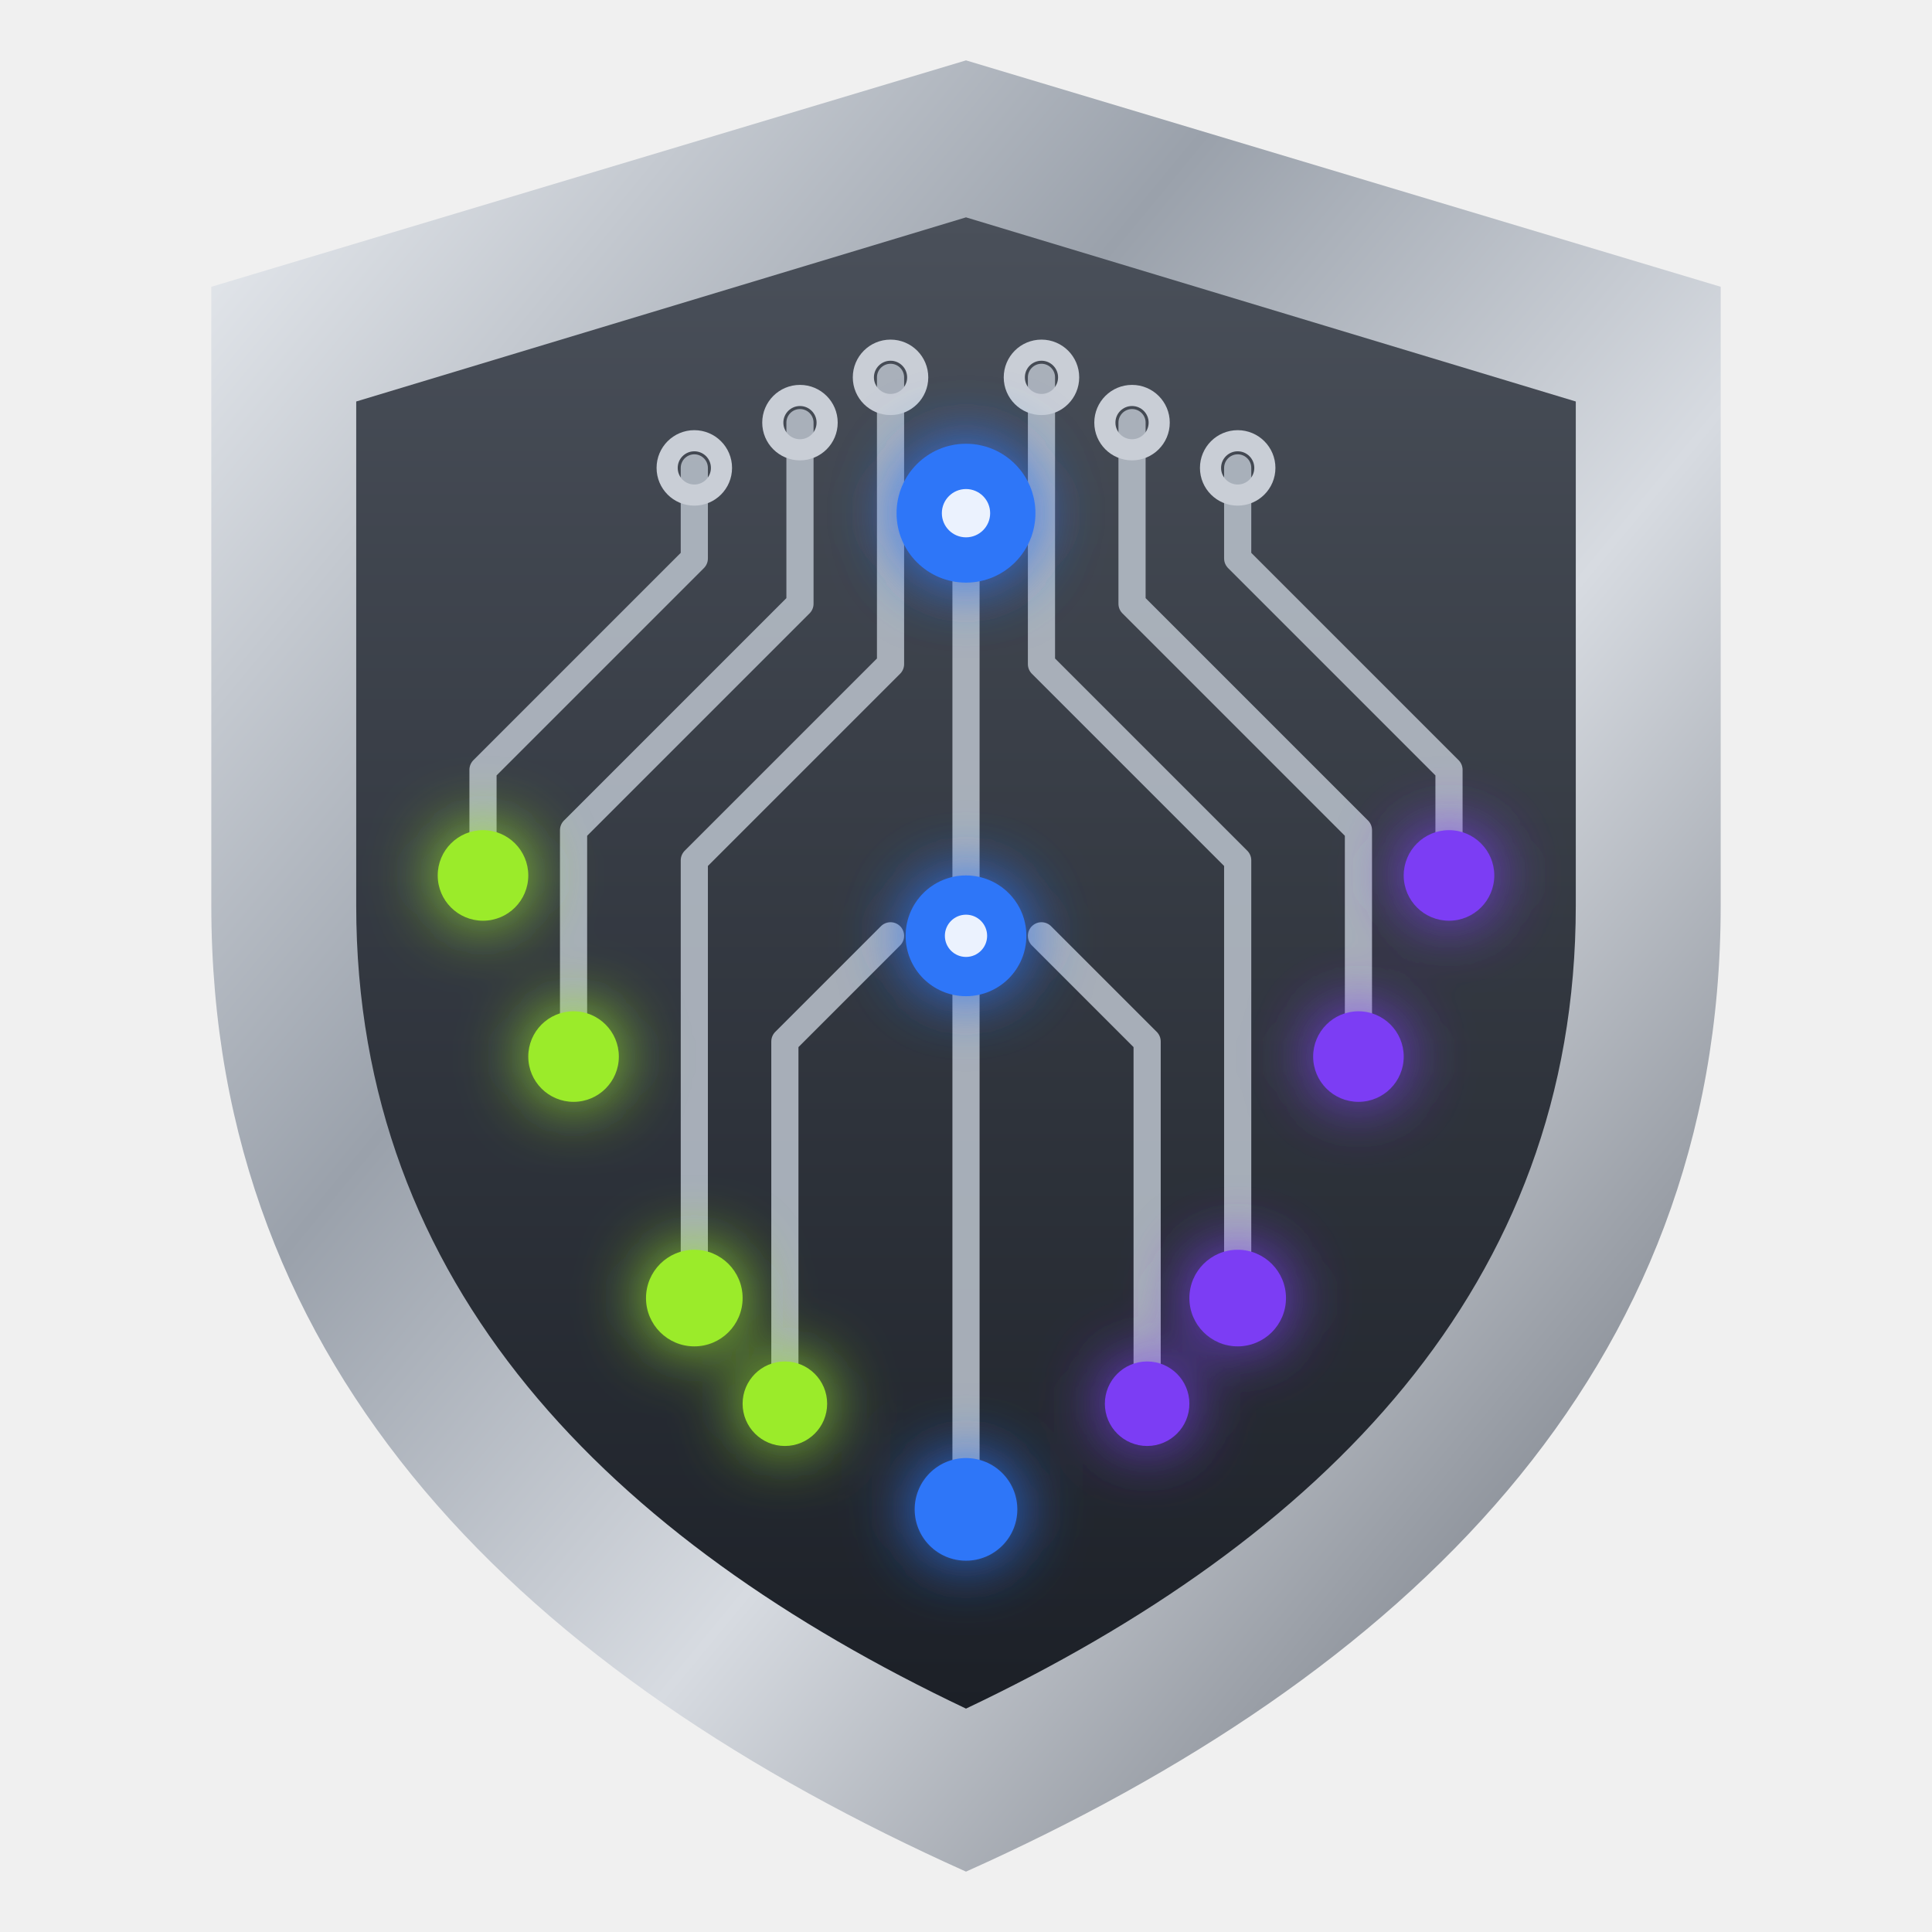
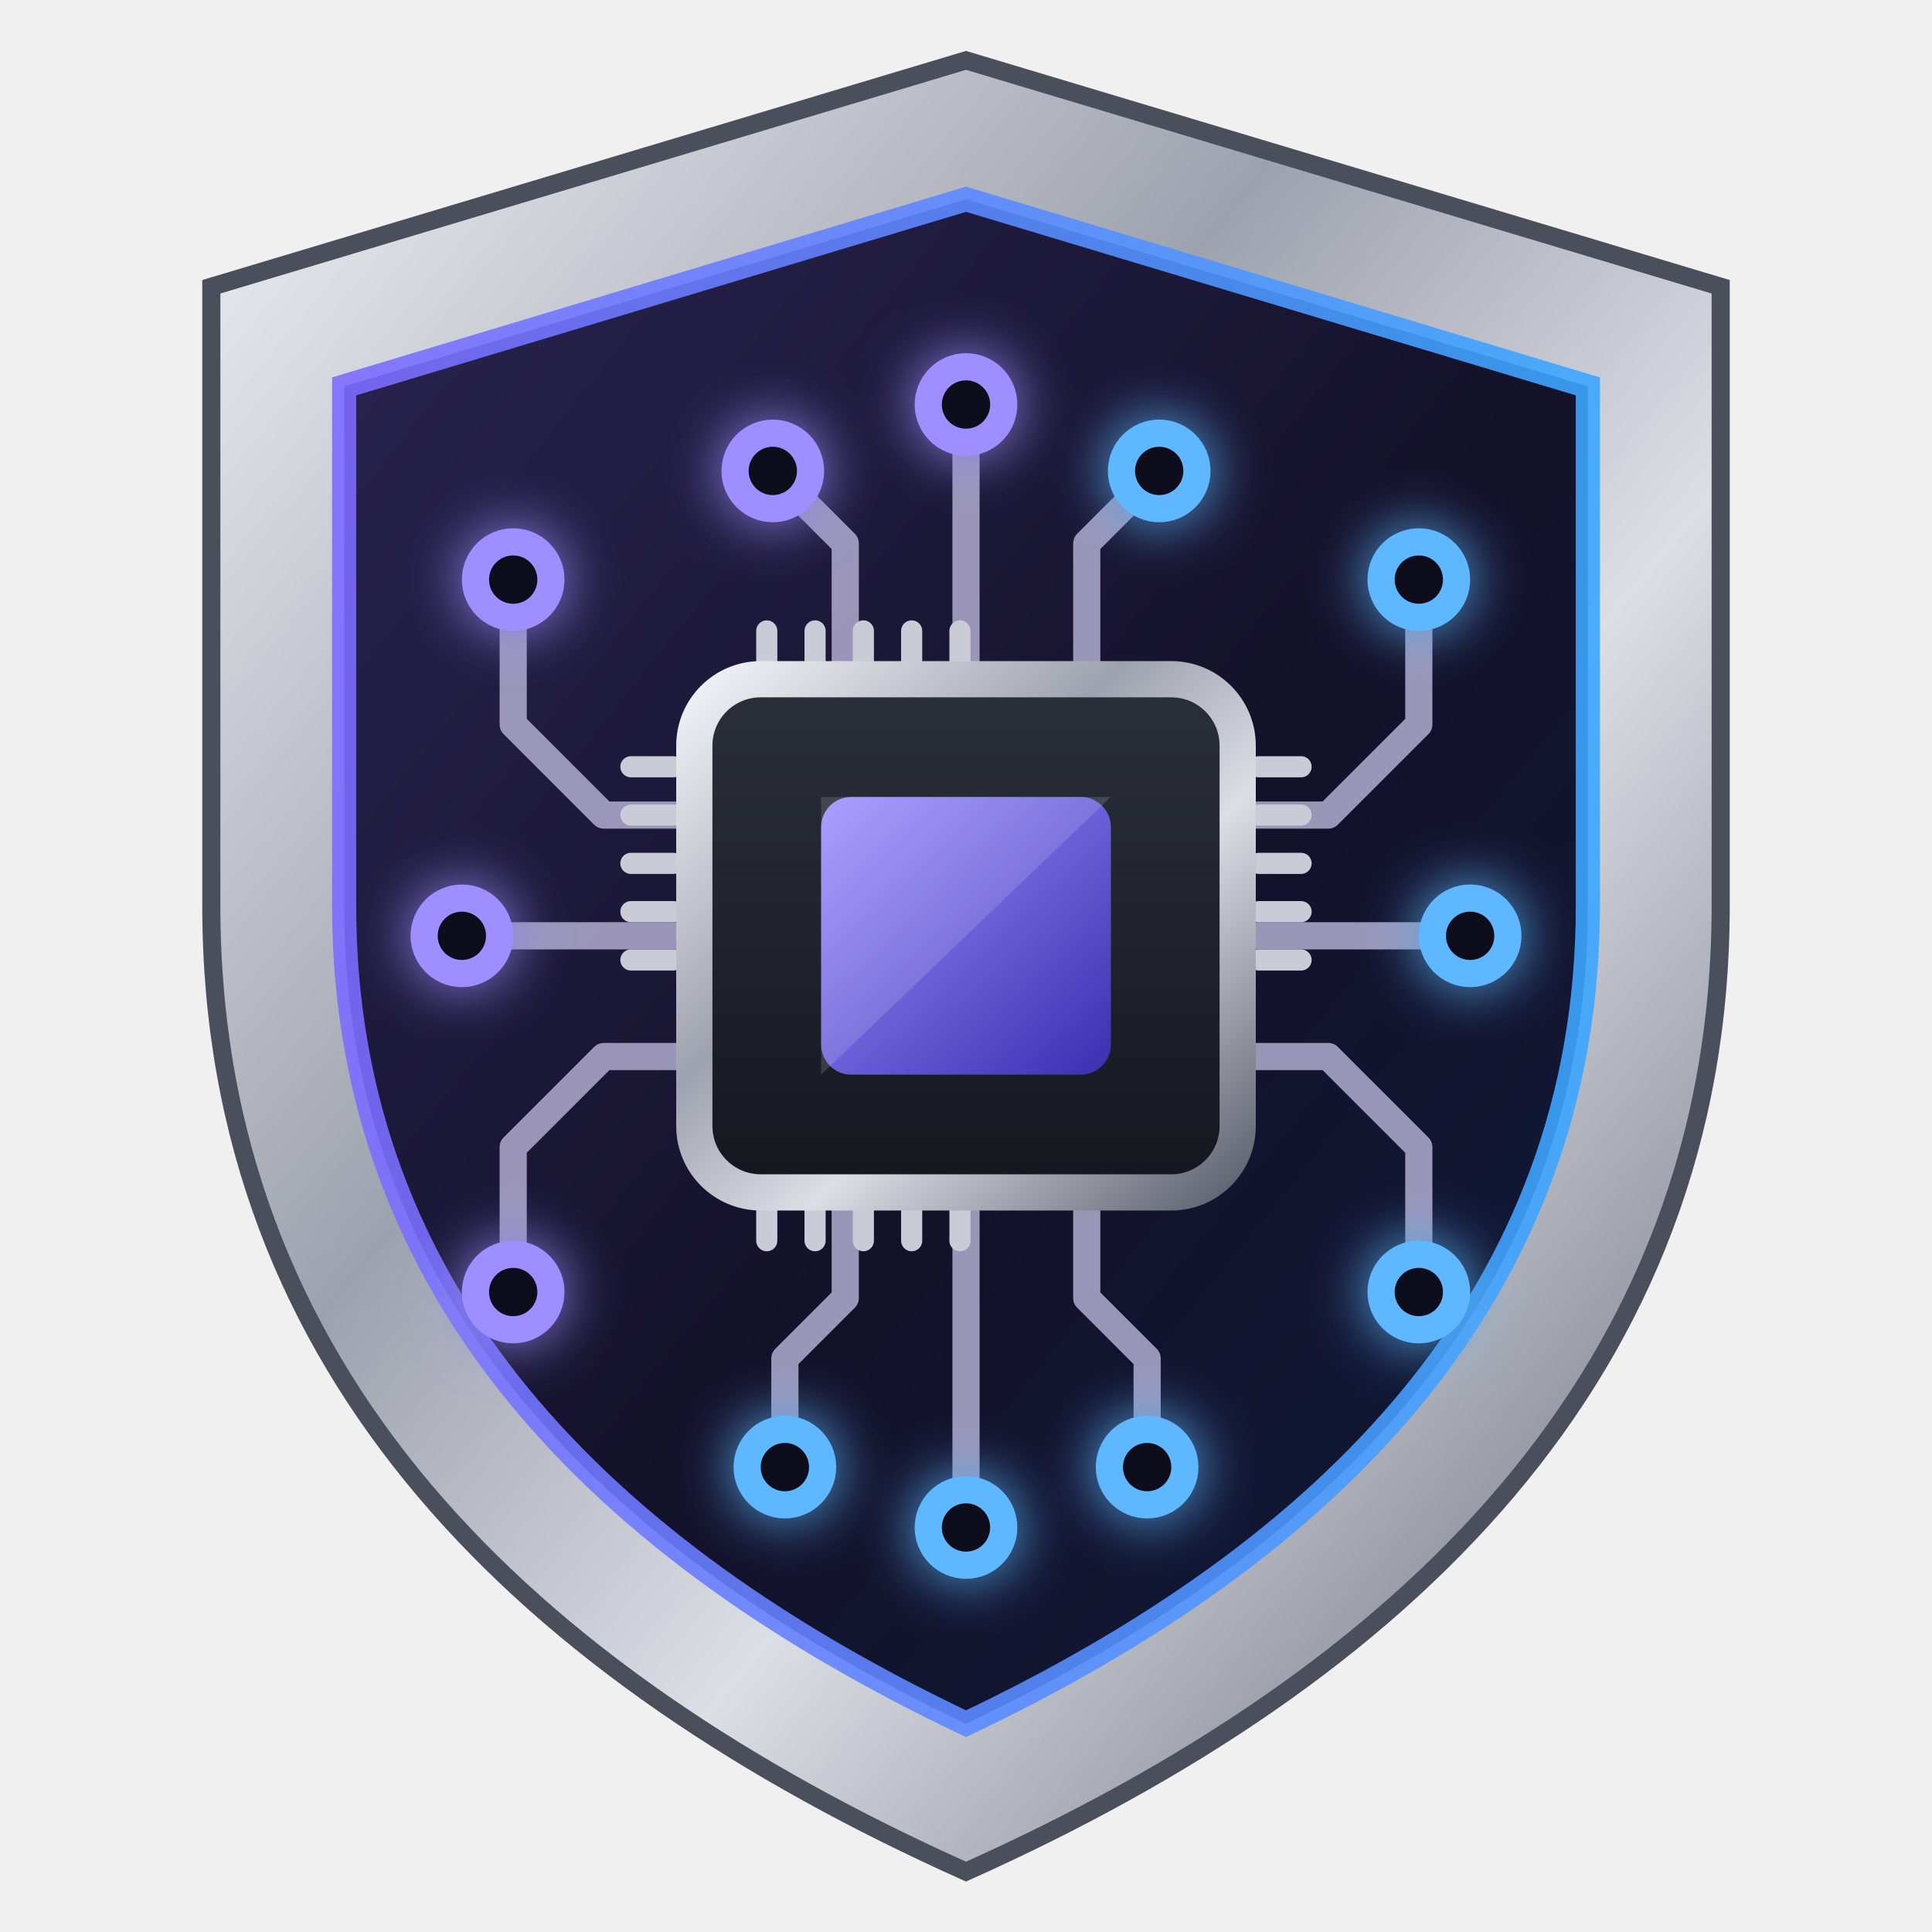
<svg xmlns="http://www.w3.org/2000/svg" viewBox="0 0 64 64" width="256" height="256" role="img" aria-label="Custom PC Republic shield">
  <defs>
    <linearGradient id="steel" x1="0" y1="0" x2="1" y2="1">
-       <stop offset="0" stop-color="#eef1f5" />
-       <stop offset=".35" stop-color="#9aa1ab" />
-       <stop offset=".6" stop-color="#d7dbe1" />
-       <stop offset="1" stop-color="#5d636d" />
+       <stop offset="0" stop-color="#f1f2f6" />
+       <stop offset=".38" stop-color="#9ea2ae" />
+       <stop offset=".62" stop-color="#dcdee5" />
+       <stop offset="1" stop-color="#5f6370" />
    </linearGradient>
-     <linearGradient id="plate" x1="0" y1="0" x2="0" y2="1">
-       <stop offset="0" stop-color="#4a505a" />
-       <stop offset="1" stop-color="#1c2027" />
+     <linearGradient id="plate" x1="0" y1="0" x2="1" y2="1">
+       <stop offset="0" stop-color="#2a2450" />
+       <stop offset=".55" stop-color="#14112a" />
+       <stop offset="1" stop-color="#0f1b3a" />
    </linearGradient>
-     <linearGradient id="spectrum" x1="0" y1="0" x2="1" y2="0">
-       <stop offset="0" stop-color="#9beb2a" />
-       <stop offset=".5" stop-color="#2e76f8" />
-       <stop offset="1" stop-color="#7b3cf4" />
+     <linearGradient id="chipbody" x1="0" y1="0" x2="0" y2="1">
+       <stop offset="0" stop-color="#2b2f3a" />
+       <stop offset="1" stop-color="#15171f" />
+     </linearGradient>
+     <linearGradient id="die" x1="0" y1="0" x2="1" y2="1">
+       <stop offset="0" stop-color="#9d8fff" />
+       <stop offset="1" stop-color="#3b2fb0" />
+     </linearGradient>
+     <linearGradient id="edge" x1="0" y1="0" x2="1" y2="0">
+       <stop offset="0" stop-color="#7c6cff" />
+       <stop offset="1" stop-color="#3ba6ff" />
    </linearGradient>
    <filter id="glow" x="-50%" y="-50%" width="200%" height="200%">
-       <feGaussianBlur stdDeviation="1.1" result="b" />
+       <feGaussianBlur stdDeviation=".9" result="b" />
      <feMerge>
        <feMergeNode in="b" />
        <feMergeNode in="SourceGraphic" />
      </feMerge>
    </filter>
  </defs>
-   <path d="M32 2 57 9.5V30c0 15.5-10.5 25.5-25 32C17.5 55.5 7 45.5 7 30V9.5Z" fill="url(#steel)" />
-   <path d="M32 7.2 52.2 13.3V30c0 12.6-8.4 21-20.2 26.6C20.2 51 11.8 42.6 11.8 30V13.3Z" fill="url(#plate)" />
-   <g fill="none" stroke="#b4bbc5" stroke-width=".9" stroke-linecap="round" stroke-linejoin="round" opacity=".9">
-     <path d="M32 18v32" />
-     <path d="M29.5 12.5V22L23 28.5V43" />
-     <path d="M34.5 12.5V22L41 28.5V43" />
-     <path d="M26.5 14V20L19 27.5V35" />
-     <path d="M37.5 14V20L45 27.5V35" />
-     <path d="M29.5 31 26 34.5V46.5" />
-     <path d="M34.5 31 38 34.5V46.5" />
-     <path d="M23 15.5V18.5L16 25.5V29" />
-     <path d="M41 15.5V18.5L48 25.5V29" />
+   <path d="M32 2 57 9.5V30c0 15.5-10.5 25.5-25 32C17.5 55.5 7 45.5 7 30V9.5Z" fill="url(#steel)" stroke="#4b4f5c" stroke-width=".6" />
+   <path d="M32 6.6 52.6 12.8V30c0 12.9-8.6 21.4-20.6 27.1C20 51.4 11.4 42.9 11.4 30V12.8Z" fill="url(#plate)" />
+   <path d="M32 6.6 52.6 12.8V30c0 12.9-8.6 21.4-20.6 27.1C20 51.4 11.4 42.9 11.4 30V12.8Z" fill="none" stroke="url(#edge)" stroke-width=".8" opacity=".9" />
+   <g fill="none" stroke="#a9a4c8" stroke-width=".9" stroke-linecap="round" stroke-linejoin="round" opacity=".9">
+     <path d="M24 27h-4l-3-3v-4" />
+     <path d="M24 31h-8" />
+     <path d="M24 35h-4l-3 3v4" />
+     <path d="M40 27h4l3-3v-4" />
+     <path d="M40 31h8" />
+     <path d="M40 35h4l3 3v4" />
+     <path d="M28 23v-5l-2-2" />
+     <path d="M32 23v-9" />
+     <path d="M36 23v-5l2-2" />
+     <path d="M28 39v4l-2 2v3" />
+     <path d="M32 39v11" />
+     <path d="M36 39v4l2 2v3" />
  </g>
-   <g fill="none" stroke="#c9ced6" stroke-width=".7">
-     <circle cx="29.5" cy="12.5" r=".9" />
-     <circle cx="34.5" cy="12.5" r=".9" />
-     <circle cx="26.5" cy="14" r=".9" />
-     <circle cx="37.5" cy="14" r=".9" />
-     <circle cx="23" cy="15.5" r=".9" />
-     <circle cx="41" cy="15.5" r=".9" />
+   <g stroke="#c9ccd6" stroke-width=".7" stroke-linecap="round">
+     <path d="M25.4 22.3v-1.4M25.4 39.7v1.4M22.3 25.4h-1.4M41.7 25.4h1.4" />
+     <path d="M27 22.3v-1.4M27 39.7v1.4M22.3 27h-1.4M41.7 27h1.4" />
+     <path d="M28.6 22.3v-1.4M28.6 39.7v1.4M22.3 28.6h-1.4M41.7 28.6h1.4" />
+     <path d="M30.2 22.3v-1.4M30.2 39.7v1.4M22.3 30.2h-1.4M41.7 30.2h1.4" />
+     <path d="M31.8 22.3v-1.4M31.8 39.7v1.4M22.3 31.8h-1.4M41.7 31.8h1.4" />
  </g>
+   <rect x="23" y="22.5" width="18" height="17" rx="2.2" fill="url(#chipbody)" stroke="url(#steel)" stroke-width="1.2" />
+   <rect x="27.2" y="26.4" width="9.6" height="9.2" rx="1" fill="url(#die)" />
+   <path d="M27.2 26.4h9.6L27.2 35.6Z" fill="#ffffff" opacity=".14" />
  <g filter="url(#glow)">
-     <circle cx="16" cy="29" r="1.5" fill="#9beb2a" />
-     <circle cx="19" cy="35" r="1.5" fill="#9beb2a" />
-     <circle cx="23" cy="43" r="1.6" fill="#9beb2a" />
-     <circle cx="26" cy="46.5" r="1.4" fill="#9beb2a" />
-     <circle cx="32" cy="17" r="2.3" fill="#2e76f8" />
-     <circle cx="32" cy="31" r="2" fill="#2e76f8" />
-     <circle cx="32" cy="50" r="1.7" fill="#2e76f8" />
-     <circle cx="48" cy="29" r="1.5" fill="#7b3cf4" />
-     <circle cx="45" cy="35" r="1.5" fill="#7b3cf4" />
-     <circle cx="41" cy="43" r="1.6" fill="#7b3cf4" />
-     <circle cx="38" cy="46.5" r="1.4" fill="#7b3cf4" />
-   </g>
-   <g fill="#fff" opacity=".9">
-     <circle cx="32" cy="17" r=".8" />
-     <circle cx="32" cy="31" r=".7" />
+     <circle cx="17" cy="19.2" r="1.25" fill="#0d0b1a" stroke="#9d8fff" stroke-width=".9" />
+     <circle cx="15.3" cy="31" r="1.25" fill="#0d0b1a" stroke="#9d8fff" stroke-width=".9" />
+     <circle cx="17" cy="42.8" r="1.25" fill="#0d0b1a" stroke="#9d8fff" stroke-width=".9" />
+     <circle cx="25.6" cy="15.6" r="1.25" fill="#0d0b1a" stroke="#9d8fff" stroke-width=".9" />
+     <circle cx="32" cy="13.4" r="1.25" fill="#0d0b1a" stroke="#9d8fff" stroke-width=".9" />
+     <circle cx="47" cy="19.2" r="1.25" fill="#0d0b1a" stroke="#5fb8ff" stroke-width=".9" />
+     <circle cx="48.7" cy="31" r="1.25" fill="#0d0b1a" stroke="#5fb8ff" stroke-width=".9" />
+     <circle cx="47" cy="42.8" r="1.25" fill="#0d0b1a" stroke="#5fb8ff" stroke-width=".9" />
+     <circle cx="38.4" cy="15.6" r="1.25" fill="#0d0b1a" stroke="#5fb8ff" stroke-width=".9" />
+     <circle cx="26" cy="48.6" r="1.25" fill="#0d0b1a" stroke="#5fb8ff" stroke-width=".9" />
+     <circle cx="32" cy="50.6" r="1.25" fill="#0d0b1a" stroke="#5fb8ff" stroke-width=".9" />
+     <circle cx="38" cy="48.6" r="1.25" fill="#0d0b1a" stroke="#5fb8ff" stroke-width=".9" />
  </g>
</svg>
